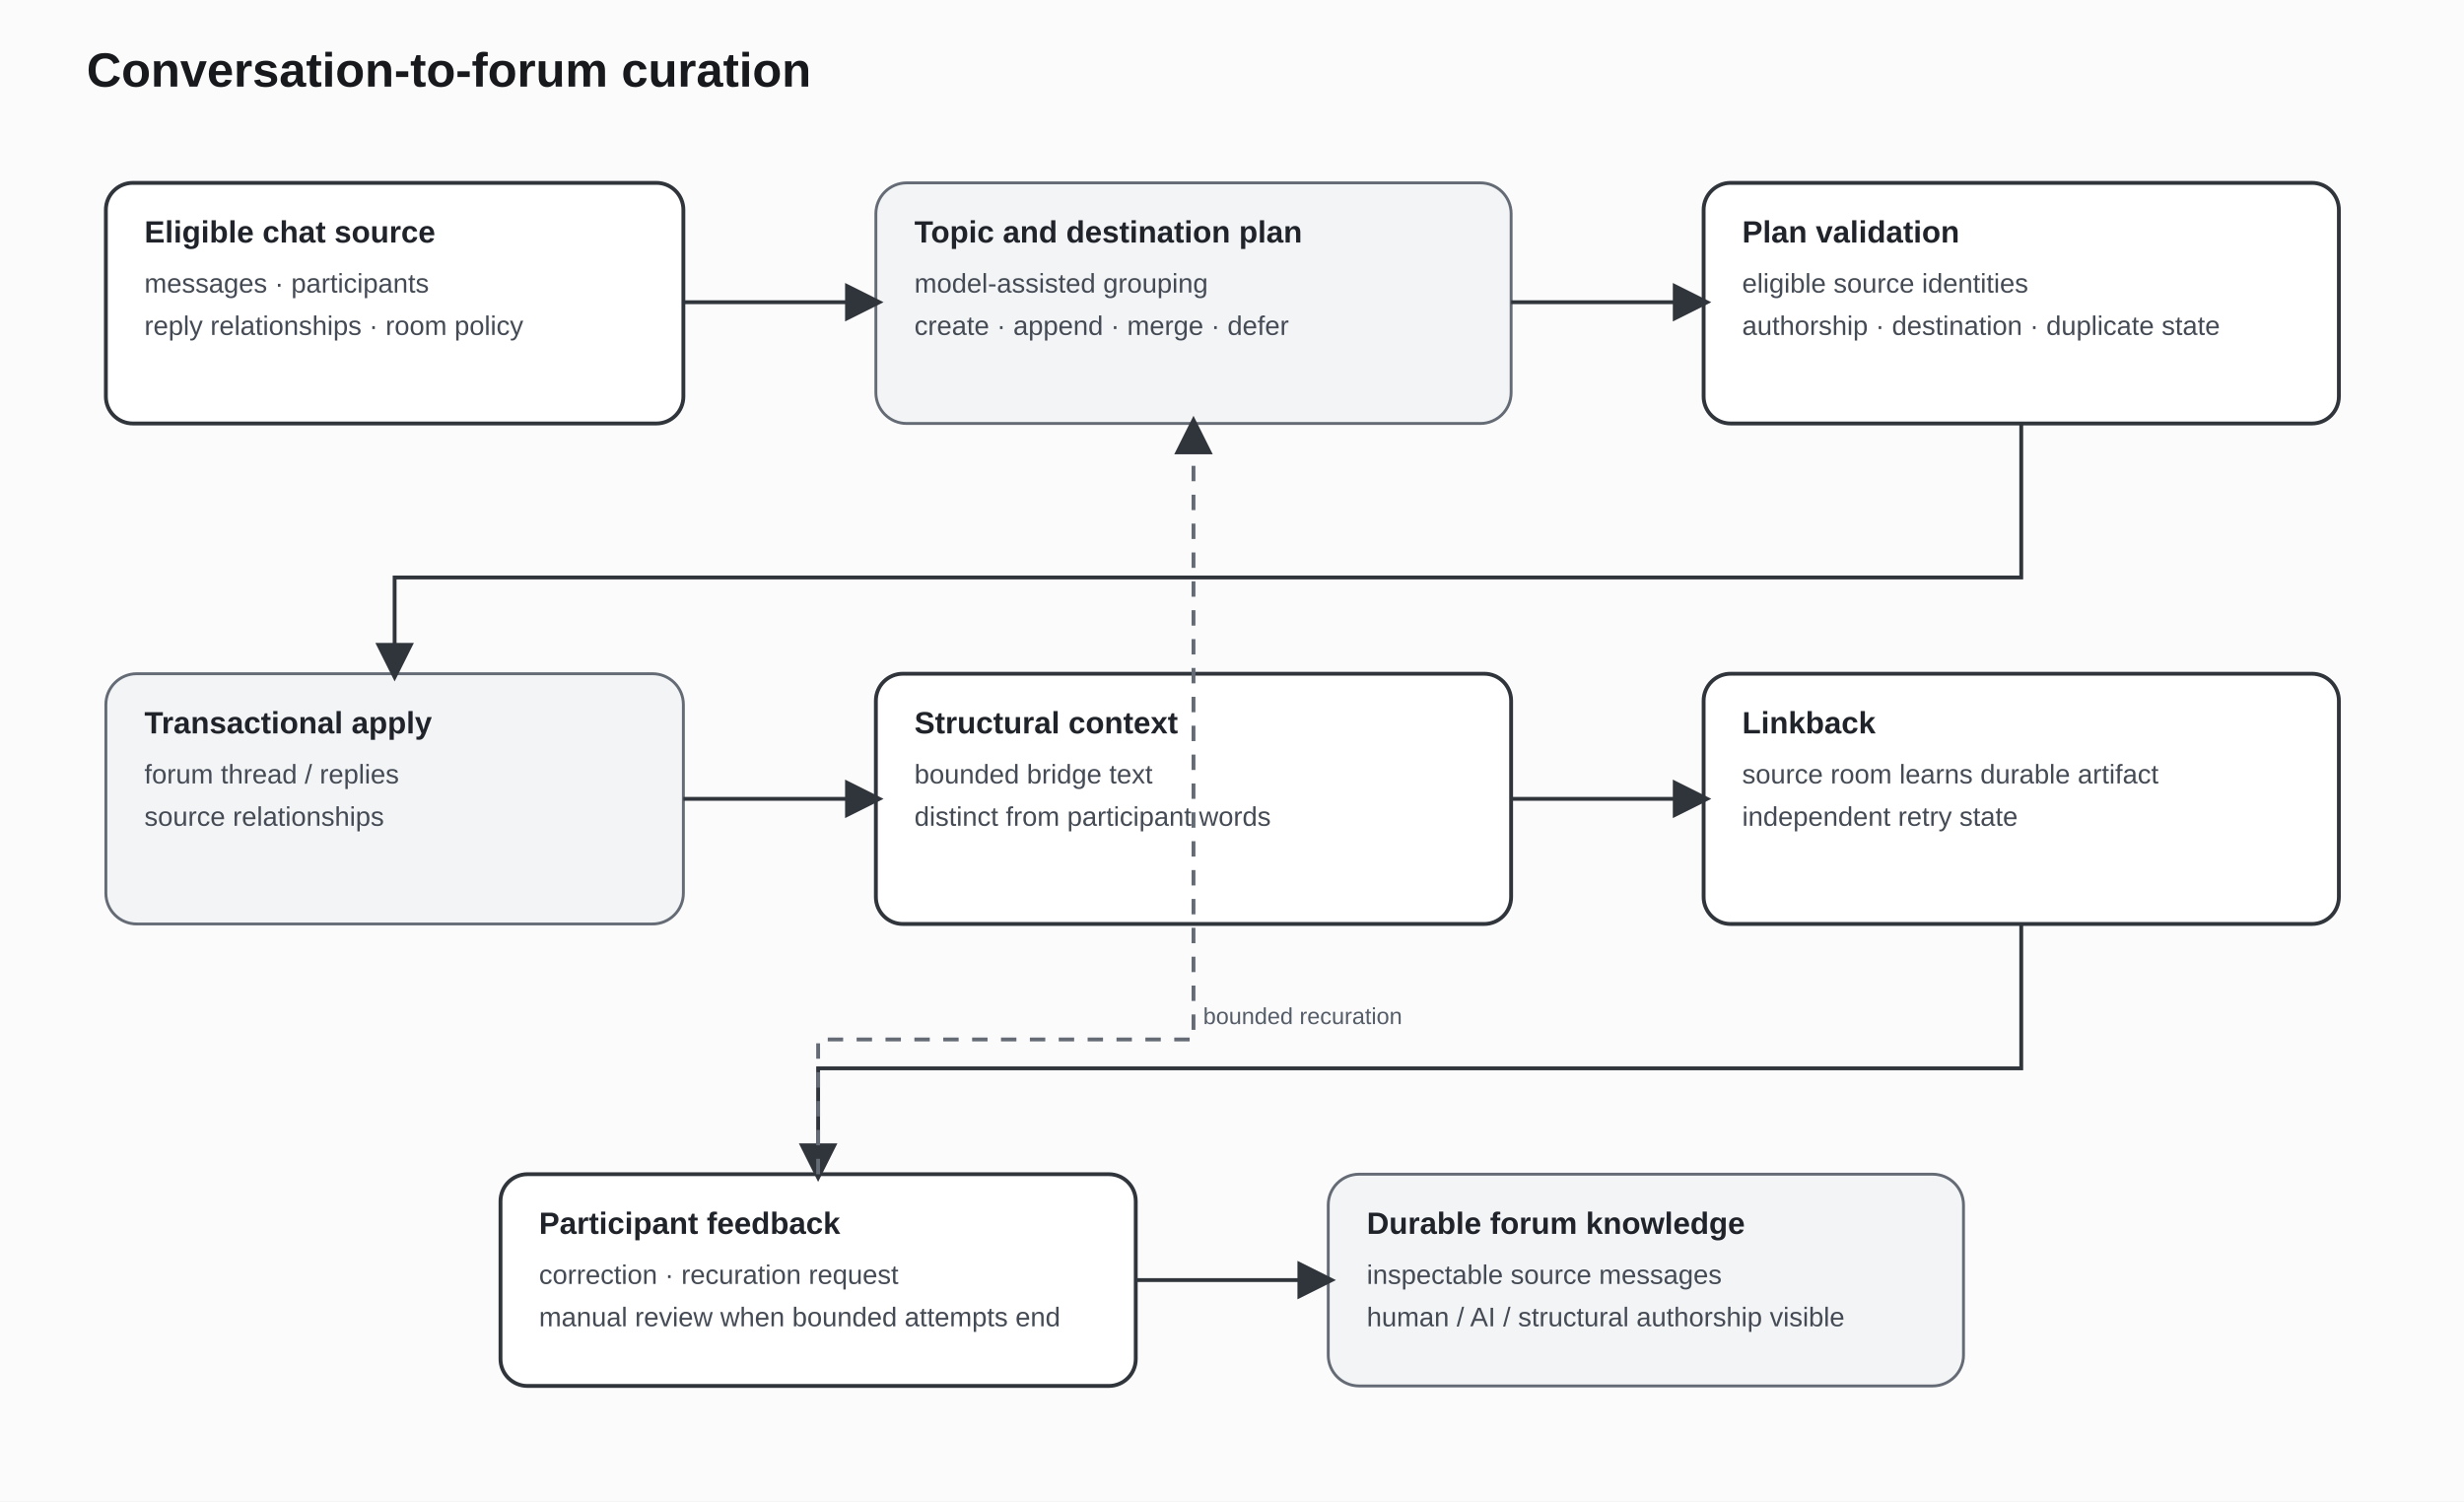
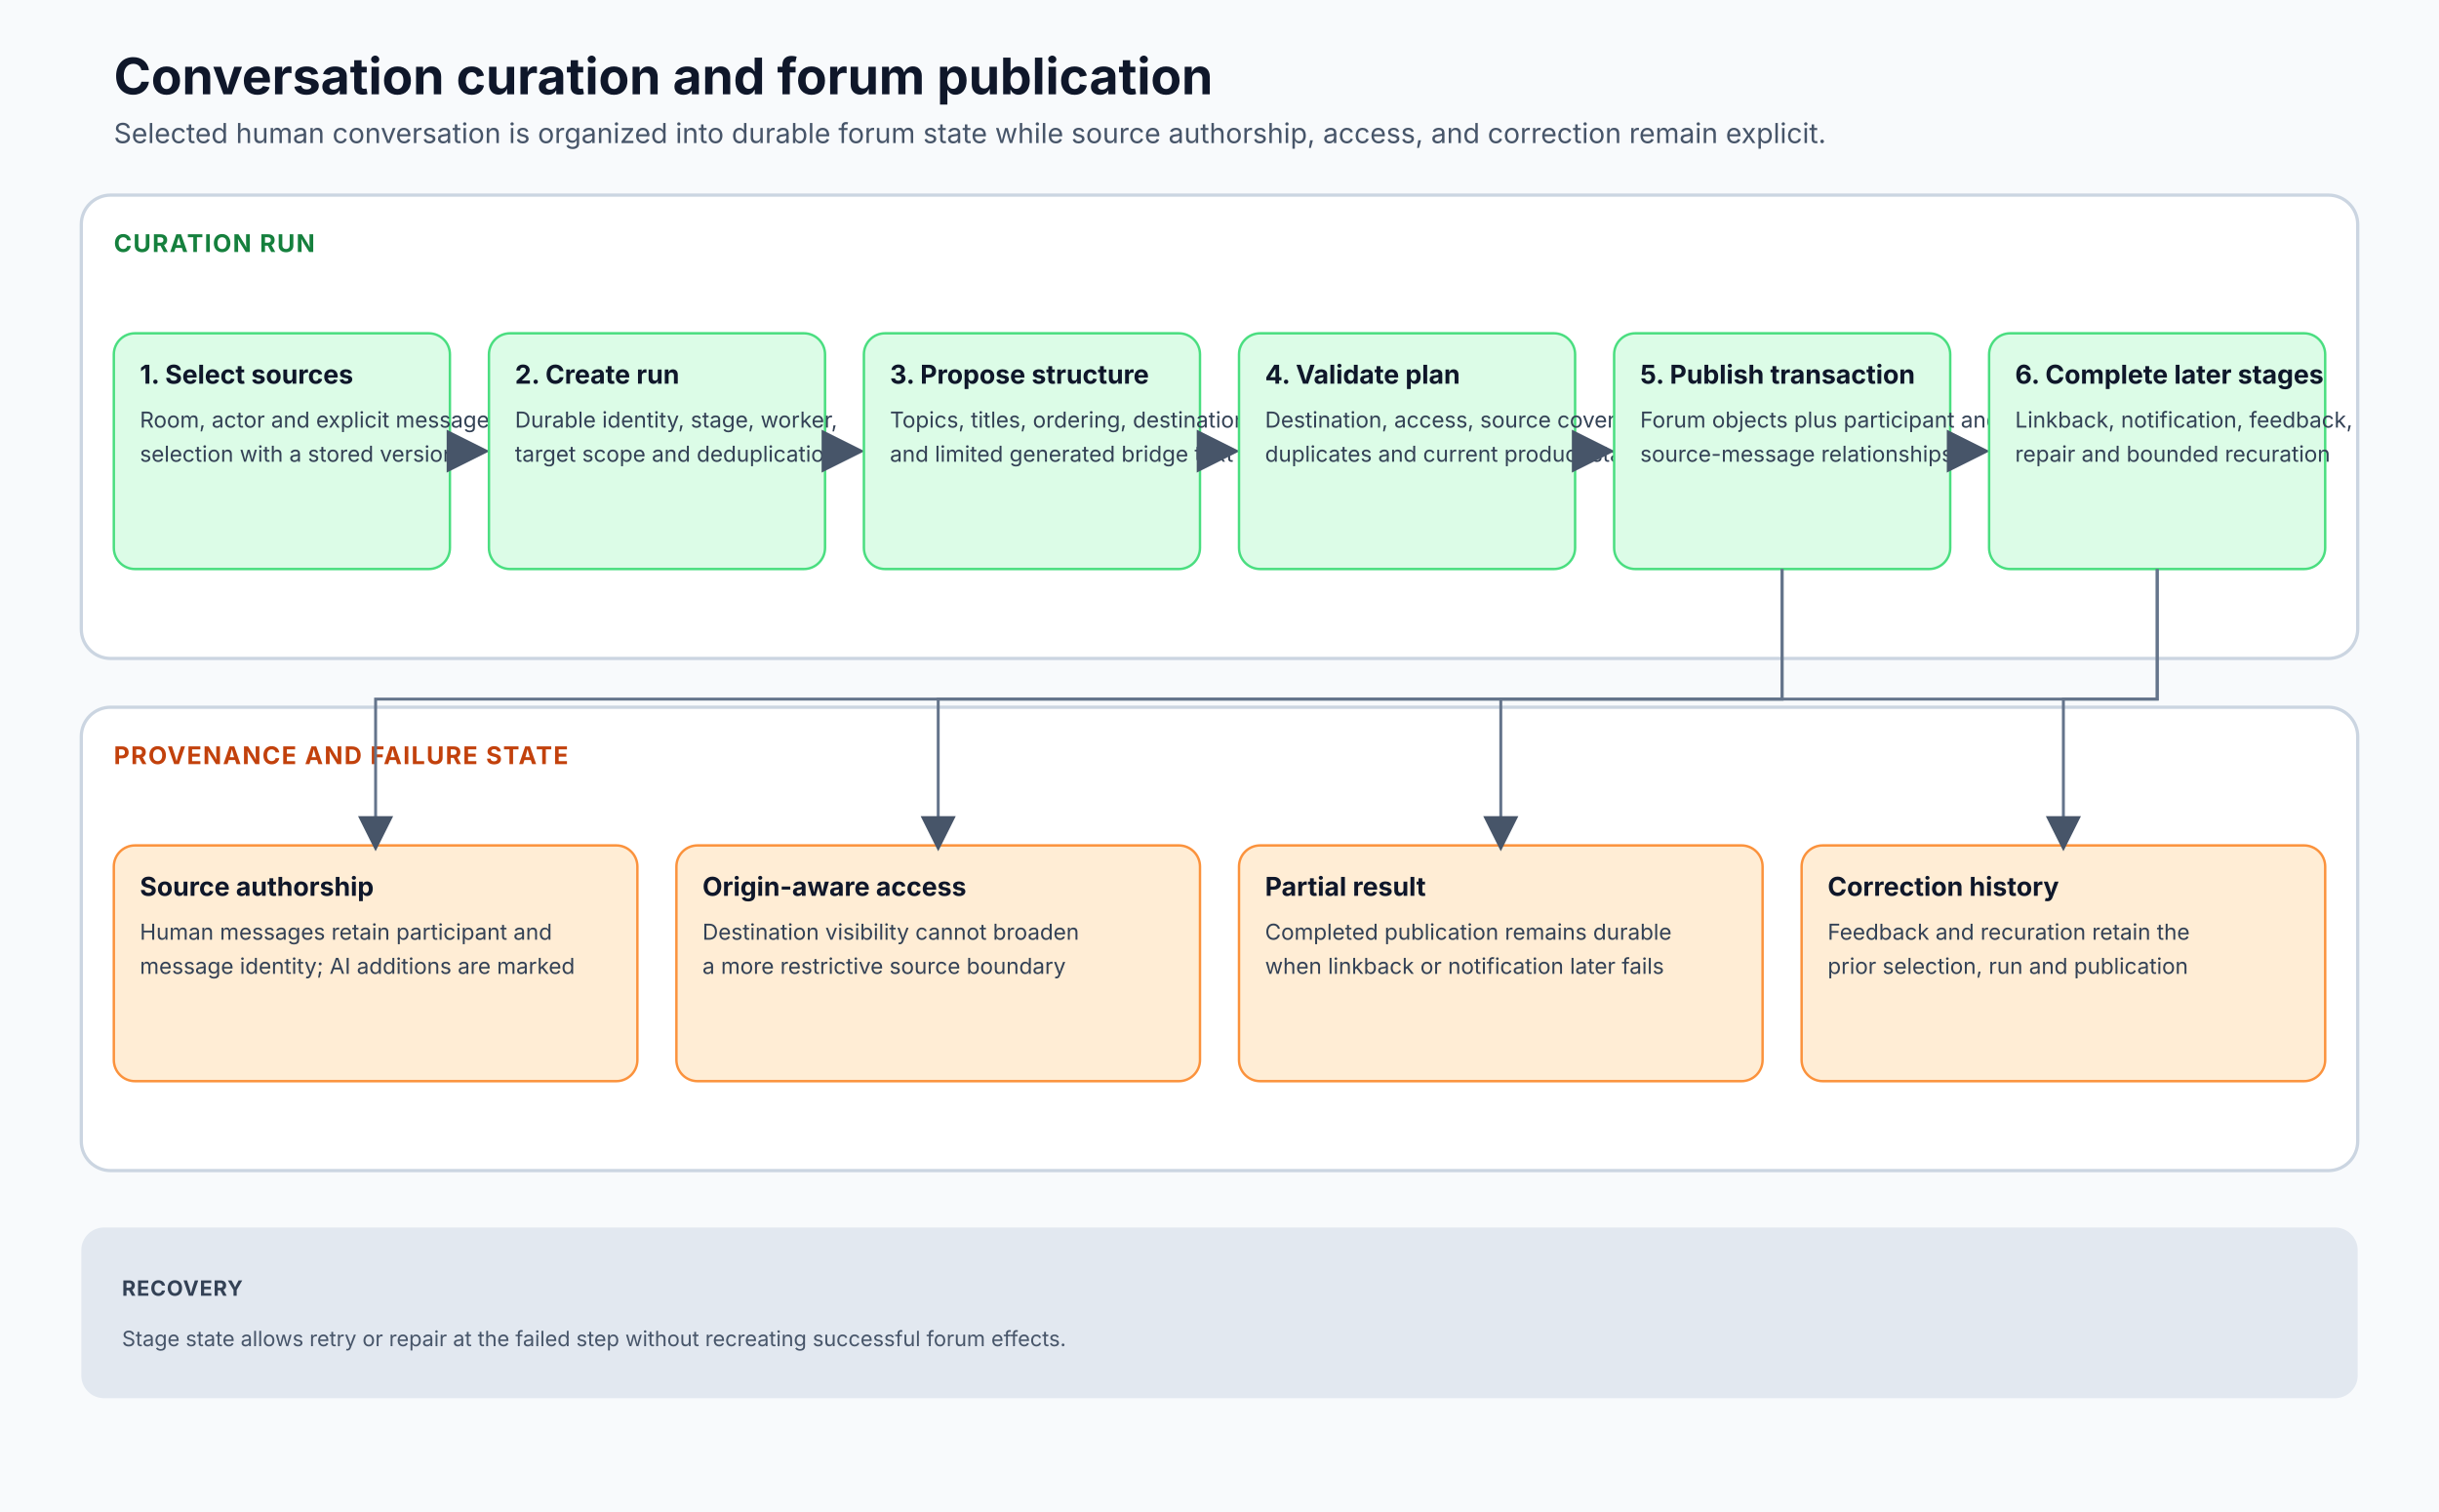
- <svg xmlns="http://www.w3.org/2000/svg" width="1280" height="780" viewBox="0 0 1280 780" role="img" aria-labelledby="title desc">
+ <svg xmlns="http://www.w3.org/2000/svg" width="1500" height="930" viewBox="0 0 1500 930" role="img" aria-labelledby="title desc">
  <defs>
-     <marker id="arrow" markerWidth="10" markerHeight="10" refX="8" refY="5" orient="auto">
-       <path d="M0,0 L10,5 L0,10 Z" fill="#30343b" />
+     <marker id="arrow" markerWidth="12" markerHeight="12" refX="10" refY="6" orient="auto">
+       <path d="M0 0 L12 6 L0 12 Z" fill="#475569" />
    </marker>
-     <style>
-             .bg{fill:#fbfbfc}.box{fill:#fff;stroke:#30343b;stroke-width:2;rx:14}
-             .soft{fill:#f3f4f6;stroke:#646b75;stroke-width:1.5;rx:16}
-             .decision{fill:#fff;stroke:#30343b;stroke-width:2}
-             .title{font:700 25px Arial,sans-serif;fill:#17191d}
-             .head{font:700 16px Arial,sans-serif;fill:#20242a}
-             .body{font:14px Arial,sans-serif;fill:#454b55}
-             .small{font:12px Arial,sans-serif;fill:#555d68}
-             .label{font:700 12px Arial,sans-serif;fill:#30343b;letter-spacing:1px}
-             .arrow{stroke:#30343b;stroke-width:2;fill:none;marker-end:url(#arrow)}
-             .dash{stroke:#646b75;stroke-width:2;stroke-dasharray:8 7;fill:none;marker-end:url(#arrow)}
-             .line{stroke:#30343b;stroke-width:2;fill:none}
-           </style>
+     <style>.h1{font:700 31px Inter,Arial,sans-serif;fill:#0f172a}.sub{font:400 17px Inter,Arial,sans-serif;fill:#475569}.band{font:700 15px Inter,Arial,sans-serif;letter-spacing:.8px}.nt{font:700 16px Inter,Arial,sans-serif;fill:#0f172a}.nc{font:400 13.5px Inter,Arial,sans-serif;fill:#334155}.railtitle{font:700 13px Inter,Arial,sans-serif;fill:#334155;letter-spacing:.5px}.rail{font:400 13px Inter,Arial,sans-serif;fill:#475569}.arrow{stroke:#475569;stroke-width:2.2;fill:none;marker-end:url(#arrow)}.drop{stroke:#64748b;stroke-width:1.8;fill:none;marker-end:url(#arrow)}</style>
  </defs>
-   <rect class="bg" width="1280" height="780" />
-   <text x="45" y="45" class="title">Conversation-to-forum curation</text>
-   <rect class="box" x="55" y="95" width="300" height="125" />
-   <text x="75" y="126" class="head">Eligible chat source</text>
-   <text x="75" y="152" class="body">messages · participants</text>
-   <text x="75" y="174" class="body">reply relationships · room policy</text>
-   <rect class="soft" x="455" y="95" width="330" height="125" />
-   <text x="475" y="126" class="head">Topic and destination plan</text>
-   <text x="475" y="152" class="body">model-assisted grouping</text>
-   <text x="475" y="174" class="body">create · append · merge · defer</text>
-   <rect class="box" x="885" y="95" width="330" height="125" />
-   <text x="905" y="126" class="head">Plan validation</text>
-   <text x="905" y="152" class="body">eligible source identities</text>
-   <text x="905" y="174" class="body">authorship · destination · duplicate state</text>
-   <path class="arrow" d="M355 157 L455 157" />
-   <path class="arrow" d="M785 157 L885 157" />
-   <rect class="soft" x="55" y="350" width="300" height="130" />
-   <text x="75" y="381" class="head">Transactional apply</text>
-   <text x="75" y="407" class="body">forum thread / replies</text>
-   <text x="75" y="429" class="body">source relationships</text>
-   <rect class="box" x="455" y="350" width="330" height="130" />
-   <text x="475" y="381" class="head">Structural context</text>
-   <text x="475" y="407" class="body">bounded bridge text</text>
-   <text x="475" y="429" class="body">distinct from participant words</text>
-   <rect class="box" x="885" y="350" width="330" height="130" />
-   <text x="905" y="381" class="head">Linkback</text>
-   <text x="905" y="407" class="body">source room learns durable artifact</text>
-   <text x="905" y="429" class="body">independent retry state</text>
-   <path class="arrow" d="M1050 220 L1050 300 L205 300 L205 350" />
-   <path class="arrow" d="M355 415 L455 415" />
-   <path class="arrow" d="M785 415 L885 415" />
-   <rect class="box" x="260" y="610" width="330" height="110" />
-   <text x="280" y="641" class="head">Participant feedback</text>
-   <text x="280" y="667" class="body">correction · recuration request</text>
-   <text x="280" y="689" class="body">manual review when bounded attempts end</text>
-   <rect class="soft" x="690" y="610" width="330" height="110" />
-   <text x="710" y="641" class="head">Durable forum knowledge</text>
-   <text x="710" y="667" class="body">inspectable source messages</text>
-   <text x="710" y="689" class="body">human / AI / structural authorship visible</text>
-   <path class="arrow" d="M1050 480 L1050 555 L425 555 L425 610" />
-   <path class="arrow" d="M590 665 L690 665" />
-   <path class="dash" d="M425 610 L425 540 L620 540 L620 220" />
-   <text x="625" y="532" class="small">bounded recuration</text>
+   <rect width="1500" height="930" fill="#f8fafc" />
+   <text x="70" y="58" class="h1">Conversation curation and forum publication</text>
+   <text x="70" y="88" class="sub">Selected human conversation is organized into durable forum state while source authorship, access, and correction remain explicit.</text>
+   <rect x="50" y="120" width="1400" height="285" rx="18" fill="#ffffff" stroke="#cbd5e1" stroke-width="2" />
+   <text x="70" y="155" class="band" fill="#15803d">CURATION RUN</text>
+   <rect x="50" y="435" width="1400" height="285" rx="18" fill="#ffffff" stroke="#cbd5e1" stroke-width="2" />
+   <text x="70" y="470" class="band" fill="#c2410c">PROVENANCE AND FAILURE STATE</text>
+   <rect x="70.0" y="205" width="206.7" height="145" rx="13" fill="#dcfce7" stroke="#4ade80" stroke-width="1.5" />
+   <text x="86.0" y="236" class="nt">1. Select sources</text>
+   <text x="86.0" y="263" class="nc">Room, actor and explicit message</text>
+   <text x="86.0" y="284" class="nc">selection with a stored version</text>
+   <path class="arrow" d="M276.7 277.5 H296.7" />
+   <rect x="300.7" y="205" width="206.7" height="145" rx="13" fill="#dcfce7" stroke="#4ade80" stroke-width="1.5" />
+   <text x="316.7" y="236" class="nt">2. Create run</text>
+   <text x="316.7" y="263" class="nc">Durable identity, stage, worker,</text>
+   <text x="316.7" y="284" class="nc">target scope and deduplication</text>
+   <path class="arrow" d="M507.3 277.5 H527.3" />
+   <rect x="531.3" y="205" width="206.7" height="145" rx="13" fill="#dcfce7" stroke="#4ade80" stroke-width="1.5" />
+   <text x="547.3" y="236" class="nt">3. Propose structure</text>
+   <text x="547.3" y="263" class="nc">Topics, titles, ordering, destinations</text>
+   <text x="547.3" y="284" class="nc">and limited generated bridge text</text>
+   <path class="arrow" d="M738.0 277.5 H758.0" />
+   <rect x="762.0" y="205" width="206.7" height="145" rx="13" fill="#dcfce7" stroke="#4ade80" stroke-width="1.5" />
+   <text x="778.0" y="236" class="nt">4. Validate plan</text>
+   <text x="778.0" y="263" class="nc">Destination, access, source coverage,</text>
+   <text x="778.0" y="284" class="nc">duplicates and current product state</text>
+   <path class="arrow" d="M968.7 277.5 H988.7" />
+   <rect x="992.7" y="205" width="206.7" height="145" rx="13" fill="#dcfce7" stroke="#4ade80" stroke-width="1.5" />
+   <text x="1008.7" y="236" class="nt">5. Publish transaction</text>
+   <text x="1008.7" y="263" class="nc">Forum objects plus participant and</text>
+   <text x="1008.7" y="284" class="nc">source-message relationships</text>
+   <path class="arrow" d="M1199.3 277.5 H1219.3" />
+   <rect x="1223.3" y="205" width="206.7" height="145" rx="13" fill="#dcfce7" stroke="#4ade80" stroke-width="1.5" />
+   <text x="1239.3" y="236" class="nt">6. Complete later stages</text>
+   <text x="1239.3" y="263" class="nc">Linkback, notification, feedback,</text>
+   <text x="1239.3" y="284" class="nc">repair and bounded recuration</text>
+   <rect x="70.0" y="520" width="322.0" height="145" rx="13" fill="#ffedd5" stroke="#fb923c" stroke-width="1.5" />
+   <text x="86.0" y="551" class="nt">Source authorship</text>
+   <text x="86.0" y="578" class="nc">Human messages retain participant and</text>
+   <text x="86.0" y="599" class="nc">message identity; AI additions are marked</text>
+   <rect x="416.0" y="520" width="322.0" height="145" rx="13" fill="#ffedd5" stroke="#fb923c" stroke-width="1.5" />
+   <text x="432.0" y="551" class="nt">Origin-aware access</text>
+   <text x="432.0" y="578" class="nc">Destination visibility cannot broaden</text>
+   <text x="432.0" y="599" class="nc">a more restrictive source boundary</text>
+   <rect x="762.0" y="520" width="322.0" height="145" rx="13" fill="#ffedd5" stroke="#fb923c" stroke-width="1.5" />
+   <text x="778.0" y="551" class="nt">Partial result</text>
+   <text x="778.0" y="578" class="nc">Completed publication remains durable</text>
+   <text x="778.0" y="599" class="nc">when linkback or notification later fails</text>
+   <rect x="1108.0" y="520" width="322.0" height="145" rx="13" fill="#ffedd5" stroke="#fb923c" stroke-width="1.5" />
+   <text x="1124.0" y="551" class="nt">Correction history</text>
+   <text x="1124.0" y="578" class="nc">Feedback and recuration retain the</text>
+   <text x="1124.0" y="599" class="nc">prior selection, run and publication</text>
+   <path class="drop" d="M1096.0 350 V430 H231.0 V520" />
+   <path class="drop" d="M1096.0 350 V430 H577.0 V520" />
+   <path class="drop" d="M1326.7 350 V430 H923.0 V520" />
+   <path class="drop" d="M1326.7 350 V430 H1269.0 V520" />
+   <rect x="50" y="755" width="1400" height="105" rx="14" fill="#e2e8f0" />
+   <text x="75" y="797" class="railtitle">RECOVERY</text>
+   <text x="75" y="828" class="rail">Stage state allows retry or repair at the failed step without recreating successful forum effects.</text>
</svg>
